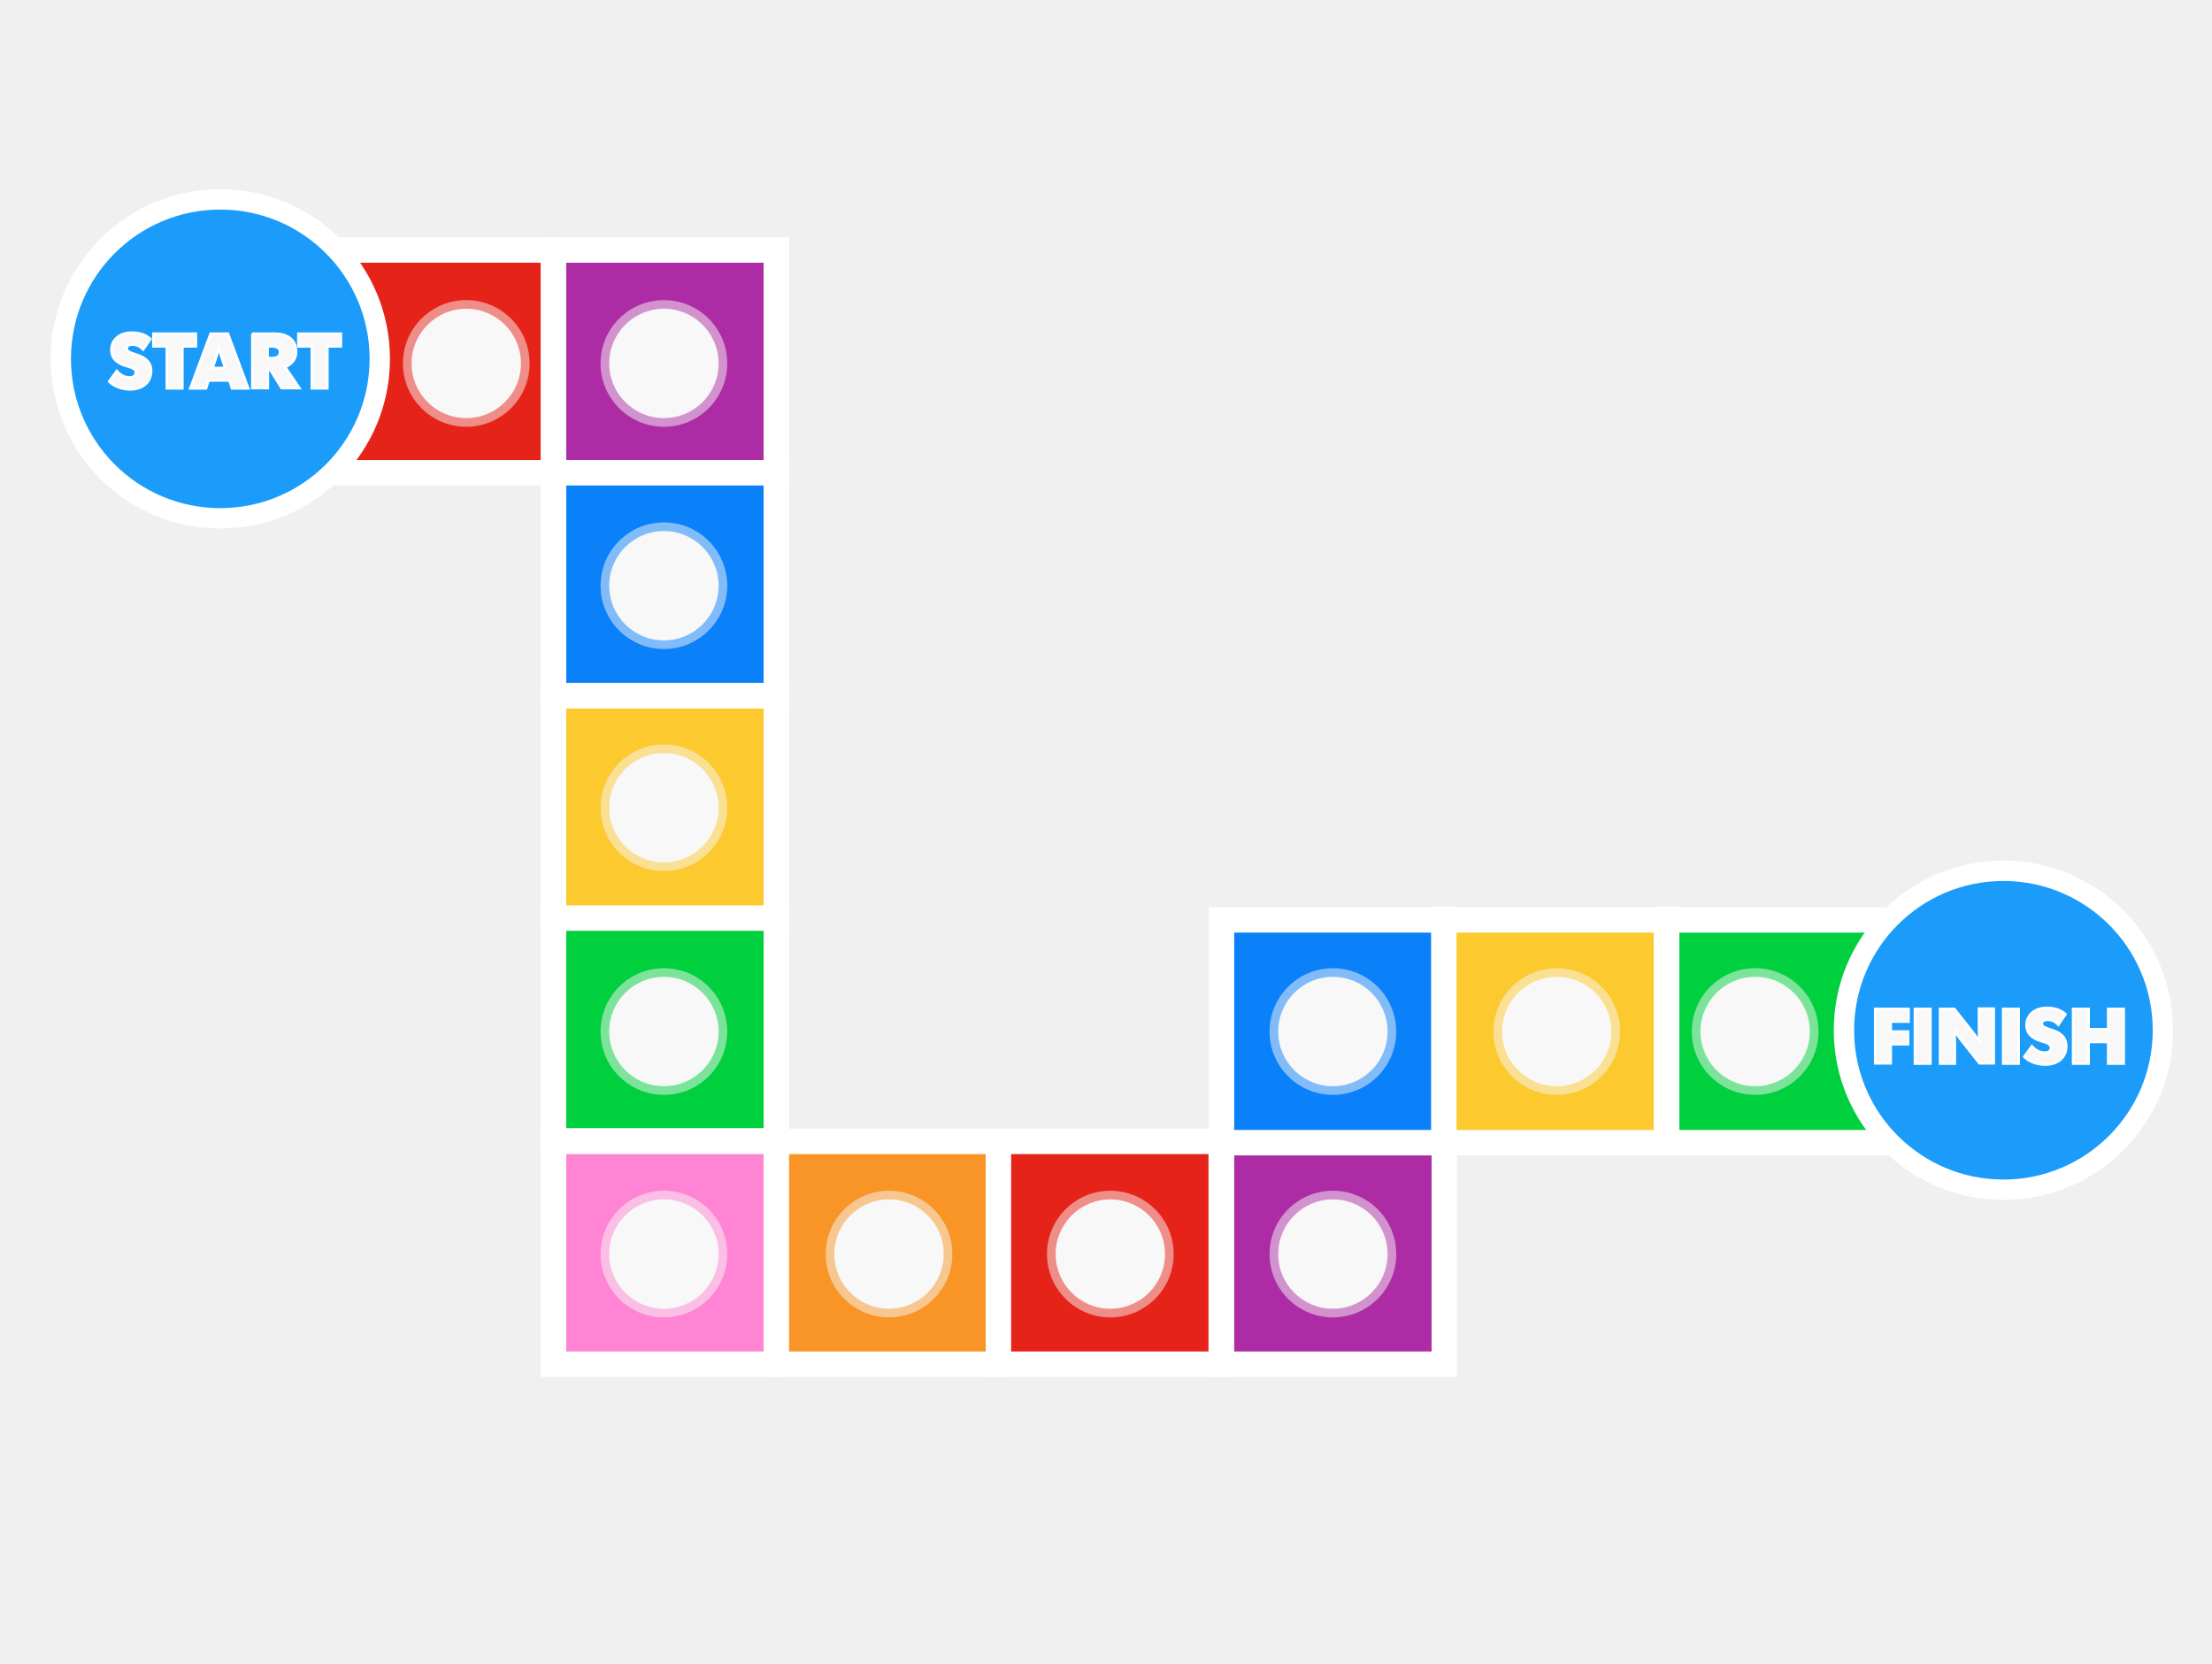
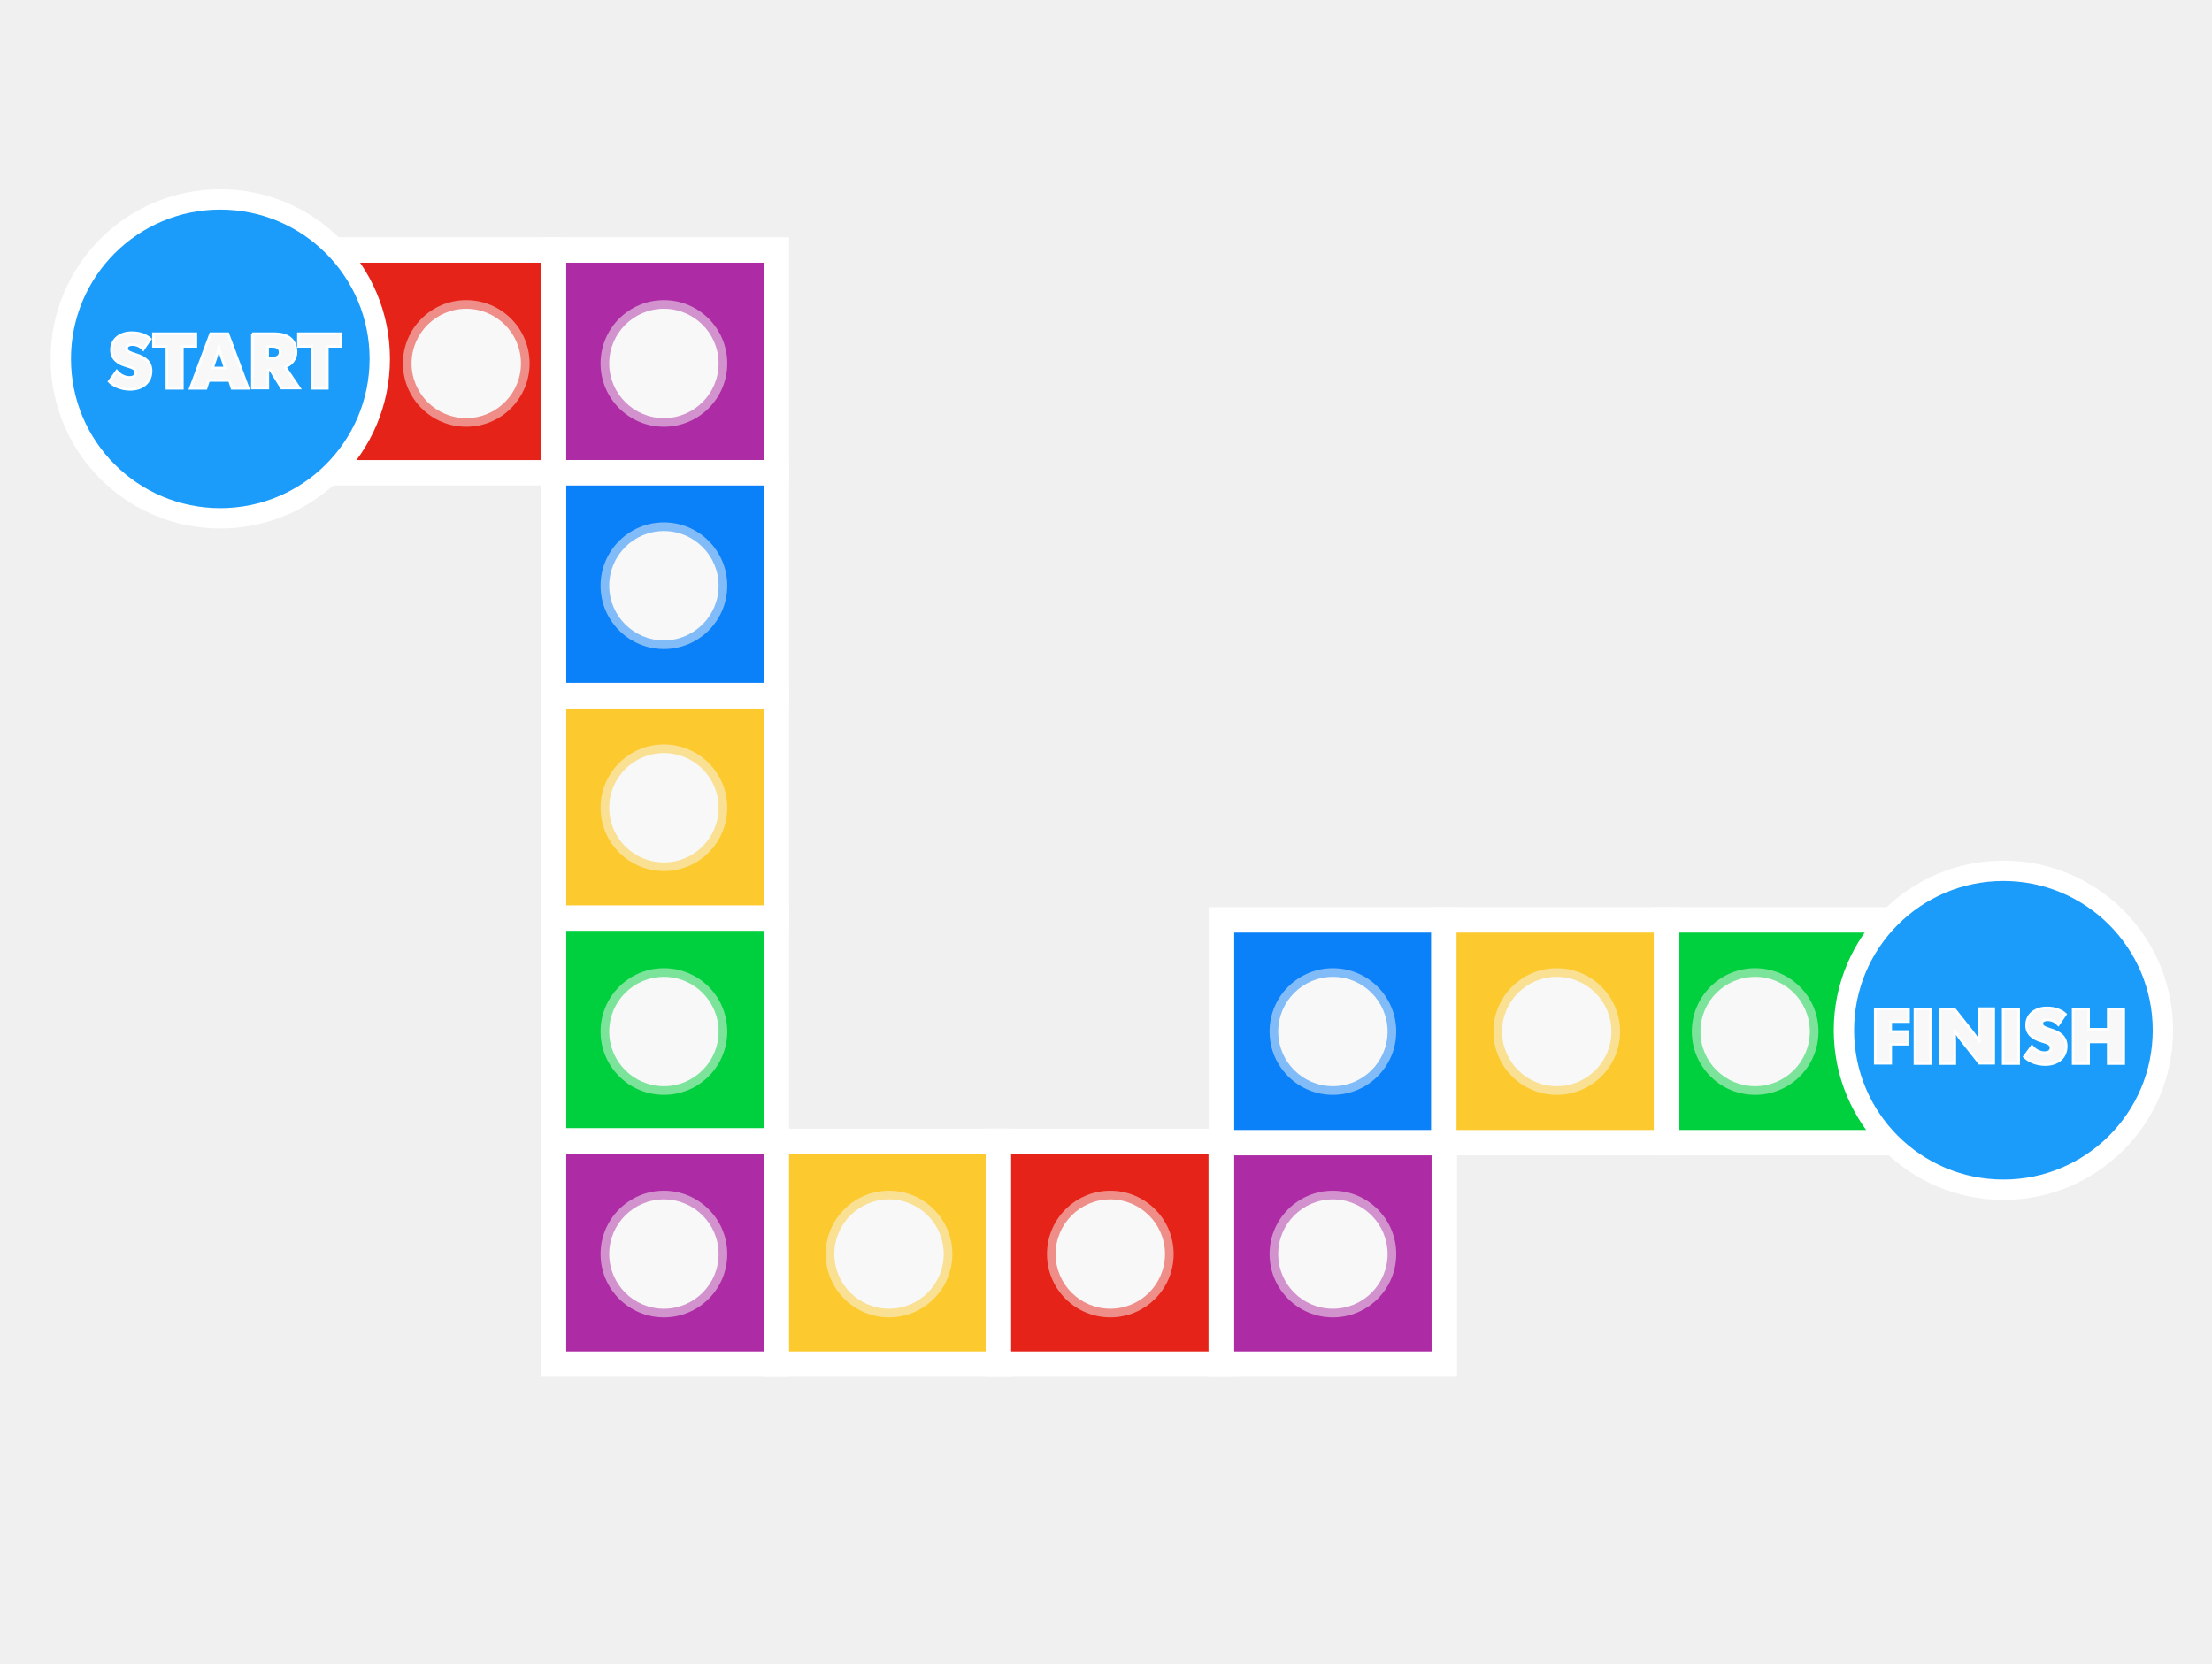
<svg xmlns="http://www.w3.org/2000/svg" version="1.1" x="0px" y="0px" viewBox="0 0 869.6 654.1" enable-background="new 0 0 869.6 654.1" xml:space="preserve">
  <g id="color_dots">
</g>
  <g id="pointer_box">
</g>
  <g id="Banner_colors">
</g>
  <g id="Text">
    <g>
      <rect x="130" y="98.3" fill="#E62319" stroke="#FFFFFF" stroke-width="10" width="87.6" height="87.6" />
      <rect x="217.6" y="98.3" fill="#AD2CA5" stroke="#FFFFFF" stroke-width="10" stroke-miterlimit="10" width="87.6" height="87.6" />
      <rect x="217.6" y="185.9" fill="#0A80F9" stroke="#FFFFFF" stroke-width="10" stroke-miterlimit="10" width="87.6" height="87.6" />
      <rect x="217.6" y="273.6" fill="#FCC92E" stroke="#FFFFFF" stroke-width="10" width="87.6" height="87.6" />
      <rect x="217.6" y="361" fill="#00D03D" stroke="#FFFFFF" stroke-width="10" stroke-miterlimit="10" width="87.6" height="87.6" />
-       <rect x="217.6" y="448.8" fill="#FF84D3" stroke="#FFFFFF" stroke-width="10" stroke-miterlimit="10" width="87.6" height="87.6" />
-       <rect x="305.2" y="448.8" fill="#F99426" stroke="#FFFFFF" stroke-width="10" stroke-miterlimit="10" width="87.6" height="87.6" />
+       <rect x="217.6" y="448.8" fill="#ad2ca5" stroke="#FFFFFF" stroke-width="10" stroke-miterlimit="10" width="87.6" height="87.6" />
+       <rect x="305.2" y="448.8" fill="#fcc92e" stroke="#FFFFFF" stroke-width="10" stroke-miterlimit="10" width="87.6" height="87.6" />
      <rect x="392.5" y="448.8" fill="#E62319" stroke="#FFFFFF" stroke-width="10" width="87.6" height="87.6" />
      <rect x="480.2" y="448.8" fill="#AD2CA5" stroke="#FFFFFF" stroke-width="10" stroke-miterlimit="10" width="87.6" height="87.6" />
      <rect x="480.2" y="361.7" fill="#0A80F9" stroke="#FFFFFF" stroke-width="10" stroke-miterlimit="10" width="87.6" height="87.6" />
      <rect x="567.6" y="361.7" fill="#FCC92E" stroke="#FFFFFF" stroke-width="10" width="87.6" height="87.6" />
      <rect x="655.2" y="361.7" fill="#00D03D" stroke="#FFFFFF" stroke-width="10" stroke-miterlimit="10" width="87.6" height="87.6" />
      <circle fill="#1B9CFA" stroke="#FFFFFF" stroke-width="8" stroke-miterlimit="10" cx="86.6" cy="141.1" r="62.7" />
      <circle fill="#1B9CFA" stroke="#FFFFFF" stroke-width="8" stroke-miterlimit="10" cx="787.6" cy="405.1" r="62.7" />
      <g>
        <path fill="#F8F8F8" stroke="#FFFFFF" stroke-miterlimit="10" d="M42.9,150l3-4.1c1.1,1.3,2.9,2.5,5,2.5c1.6,0,2.5-0.7,2.5-1.9     c0-1.5-1.4-1.9-3.7-2.6c-3.1-0.9-5.9-2.6-5.9-6.3c0-4.1,3.3-6.8,8-6.8c3.3,0,5.7,1,7.3,2.5l-2.8,4.1c-0.9-1-2.4-1.9-4.2-1.9     c-1.6,0-2.3,0.6-2.3,1.5c0,1.3,1.6,1.7,3.4,2.3c3.5,1.1,6.2,2.7,6.2,6.6c0,4.1-3,7.2-8.3,7.2C47.3,153.1,44.2,151.4,42.9,150z" />
        <path fill="#F8F8F8" stroke="#FFFFFF" stroke-miterlimit="10" d="M65.6,136.2h-5.3v-5H77v5h-5.3v16.5h-6.1V136.2z" />
        <path fill="#F8F8F8" stroke="#FFFFFF" stroke-miterlimit="10" d="M82.8,131.2h6.8l8,21.5h-6.4l-1-3.1H82l-1,3.1h-6.2L82.8,131.2z      M88.5,144.7l-1.7-5.2c-0.3-1-0.6-2.3-0.7-3.2H86c-0.1,0.9-0.4,2.2-0.7,3.2l-1.7,5.2H88.5z" />
        <path fill="#F8F8F8" stroke="#FFFFFF" stroke-miterlimit="10" d="M99.1,131.2h8.9c4.6,0,8.4,2,8.4,7.2c0,2.5-1.4,4.7-4.3,5.9     l5.6,8.3h-7l-4.5-7.3h-0.9v7.3h-6.1V131.2z M107,140.8c2,0,3.1-0.8,3.1-2.3s-1-2.3-3.1-2.3h-1.8v4.6H107z" />
        <path fill="#F8F8F8" stroke="#FFFFFF" stroke-miterlimit="10" d="M122.6,136.2h-5.3v-5h16.7v5h-5.3v16.5h-6.1V136.2z" />
      </g>
      <g>
        <path fill="#F8F8F8" stroke="#FFFFFF" stroke-miterlimit="10" d="M737.2,396.7h13.1v5h-7v3.9h6.8v5h-6.8v7.5h-6.1V396.7z" />
        <path fill="#F8F8F8" stroke="#FFFFFF" stroke-miterlimit="10" d="M752.8,396.7h6.1v21.5h-6.1V396.7z" />
        <path fill="#F8F8F8" stroke="#FFFFFF" stroke-miterlimit="10" d="M762.7,396.7h5.6l7.2,9.1c1.1,1.4,2.1,3,2.6,3.9l0.1-0.1     c-0.1-1-0.2-2.8-0.2-4.6v-8.4h5.8v21.5h-5.6l-7.2-9.1c-1.1-1.4-2.1-3-2.6-3.9l-0.1,0.1c0.1,1,0.2,2.8,0.2,4.6v8.4h-5.8V396.7z" />
        <path fill="#F8F8F8" stroke="#FFFFFF" stroke-miterlimit="10" d="M787.5,396.7h6.1v21.5h-6.1V396.7z" />
        <path fill="#F8F8F8" stroke="#FFFFFF" stroke-miterlimit="10" d="M795.8,415.5l3-4.1c1.1,1.3,2.9,2.5,5,2.5     c1.6,0,2.5-0.7,2.5-1.9c0-1.5-1.4-1.9-3.7-2.6c-3.1-0.9-5.9-2.6-5.9-6.3c0-4.1,3.3-6.8,8-6.8c3.3,0,5.7,1,7.3,2.5l-2.8,4.1     c-0.9-1-2.4-1.9-4.2-1.9c-1.6,0-2.3,0.6-2.3,1.5c0,1.3,1.6,1.7,3.4,2.3c3.5,1.1,6.2,2.7,6.2,6.6c0,4.1-3,7.2-8.3,7.2     C800.1,418.6,797.1,416.9,795.8,415.5z" />
        <path fill="#F8F8F8" stroke="#FFFFFF" stroke-miterlimit="10" d="M815,396.7h6.1v8h7.7v-8h6.1v21.5h-6.1v-8.5h-7.7v8.5H815V396.7     z" />
      </g>
    </g>
    <g>
      <circle opacity="0.5" fill="#F8F8F8" cx="183.3" cy="142.9" r="24.9" />
      <circle fill="#F8F8F8" cx="183.3" cy="142.9" r="21.5" />
    </g>
    <g>
      <circle opacity="0.5" fill="#F8F8F8" cx="261" cy="142.9" r="24.9" />
      <circle fill="#F8F8F8" cx="261" cy="142.9" r="21.5" />
    </g>
    <g>
      <circle opacity="0.5" fill="#F8F8F8" cx="261" cy="230.3" r="24.9" />
      <circle fill="#F8F8F8" cx="261" cy="230.3" r="21.5" />
    </g>
    <g>
      <circle opacity="0.5" fill="#F8F8F8" cx="261" cy="317.6" r="24.9" />
      <circle fill="#F8F8F8" cx="261" cy="317.6" r="21.5" />
    </g>
    <g>
      <circle opacity="0.5" fill="#F8F8F8" cx="261" cy="405.6" r="24.9" />
      <circle fill="#F8F8F8" cx="261" cy="405.6" r="21.5" />
    </g>
    <g>
      <circle opacity="0.5" fill="#F8F8F8" cx="261" cy="493.1" r="24.9" />
      <circle fill="#F8F8F8" cx="261" cy="493.1" r="21.5" />
    </g>
    <g>
      <circle opacity="0.5" fill="#F8F8F8" cx="349.5" cy="493.1" r="24.9" />
      <circle fill="#F8F8F8" cx="349.5" cy="493.1" r="21.5" />
    </g>
    <g>
      <circle opacity="0.5" fill="#F8F8F8" cx="436.5" cy="493.1" r="24.9" />
      <circle fill="#F8F8F8" cx="436.5" cy="493.1" r="21.5" />
    </g>
    <g>
      <circle opacity="0.5" fill="#F8F8F8" cx="524" cy="493.1" r="24.9" />
      <circle fill="#F8F8F8" cx="524" cy="493.1" r="21.5" />
    </g>
    <g>
      <circle opacity="0.5" fill="#F8F8F8" cx="524" cy="405.6" r="24.9" />
      <circle fill="#F8F8F8" cx="524" cy="405.6" r="21.5" />
    </g>
    <g>
      <circle opacity="0.5" fill="#F8F8F8" cx="612" cy="405.6" r="24.9" />
      <circle fill="#F8F8F8" cx="612" cy="405.6" r="21.5" />
    </g>
    <g>
      <circle opacity="0.5" fill="#F8F8F8" cx="690" cy="405.6" r="24.9" />
      <circle fill="#F8F8F8" cx="690" cy="405.6" r="21.5" />
    </g>
  </g>
  <g id="images">
</g>
  <g id="Blk_Lines">
</g>
</svg>
